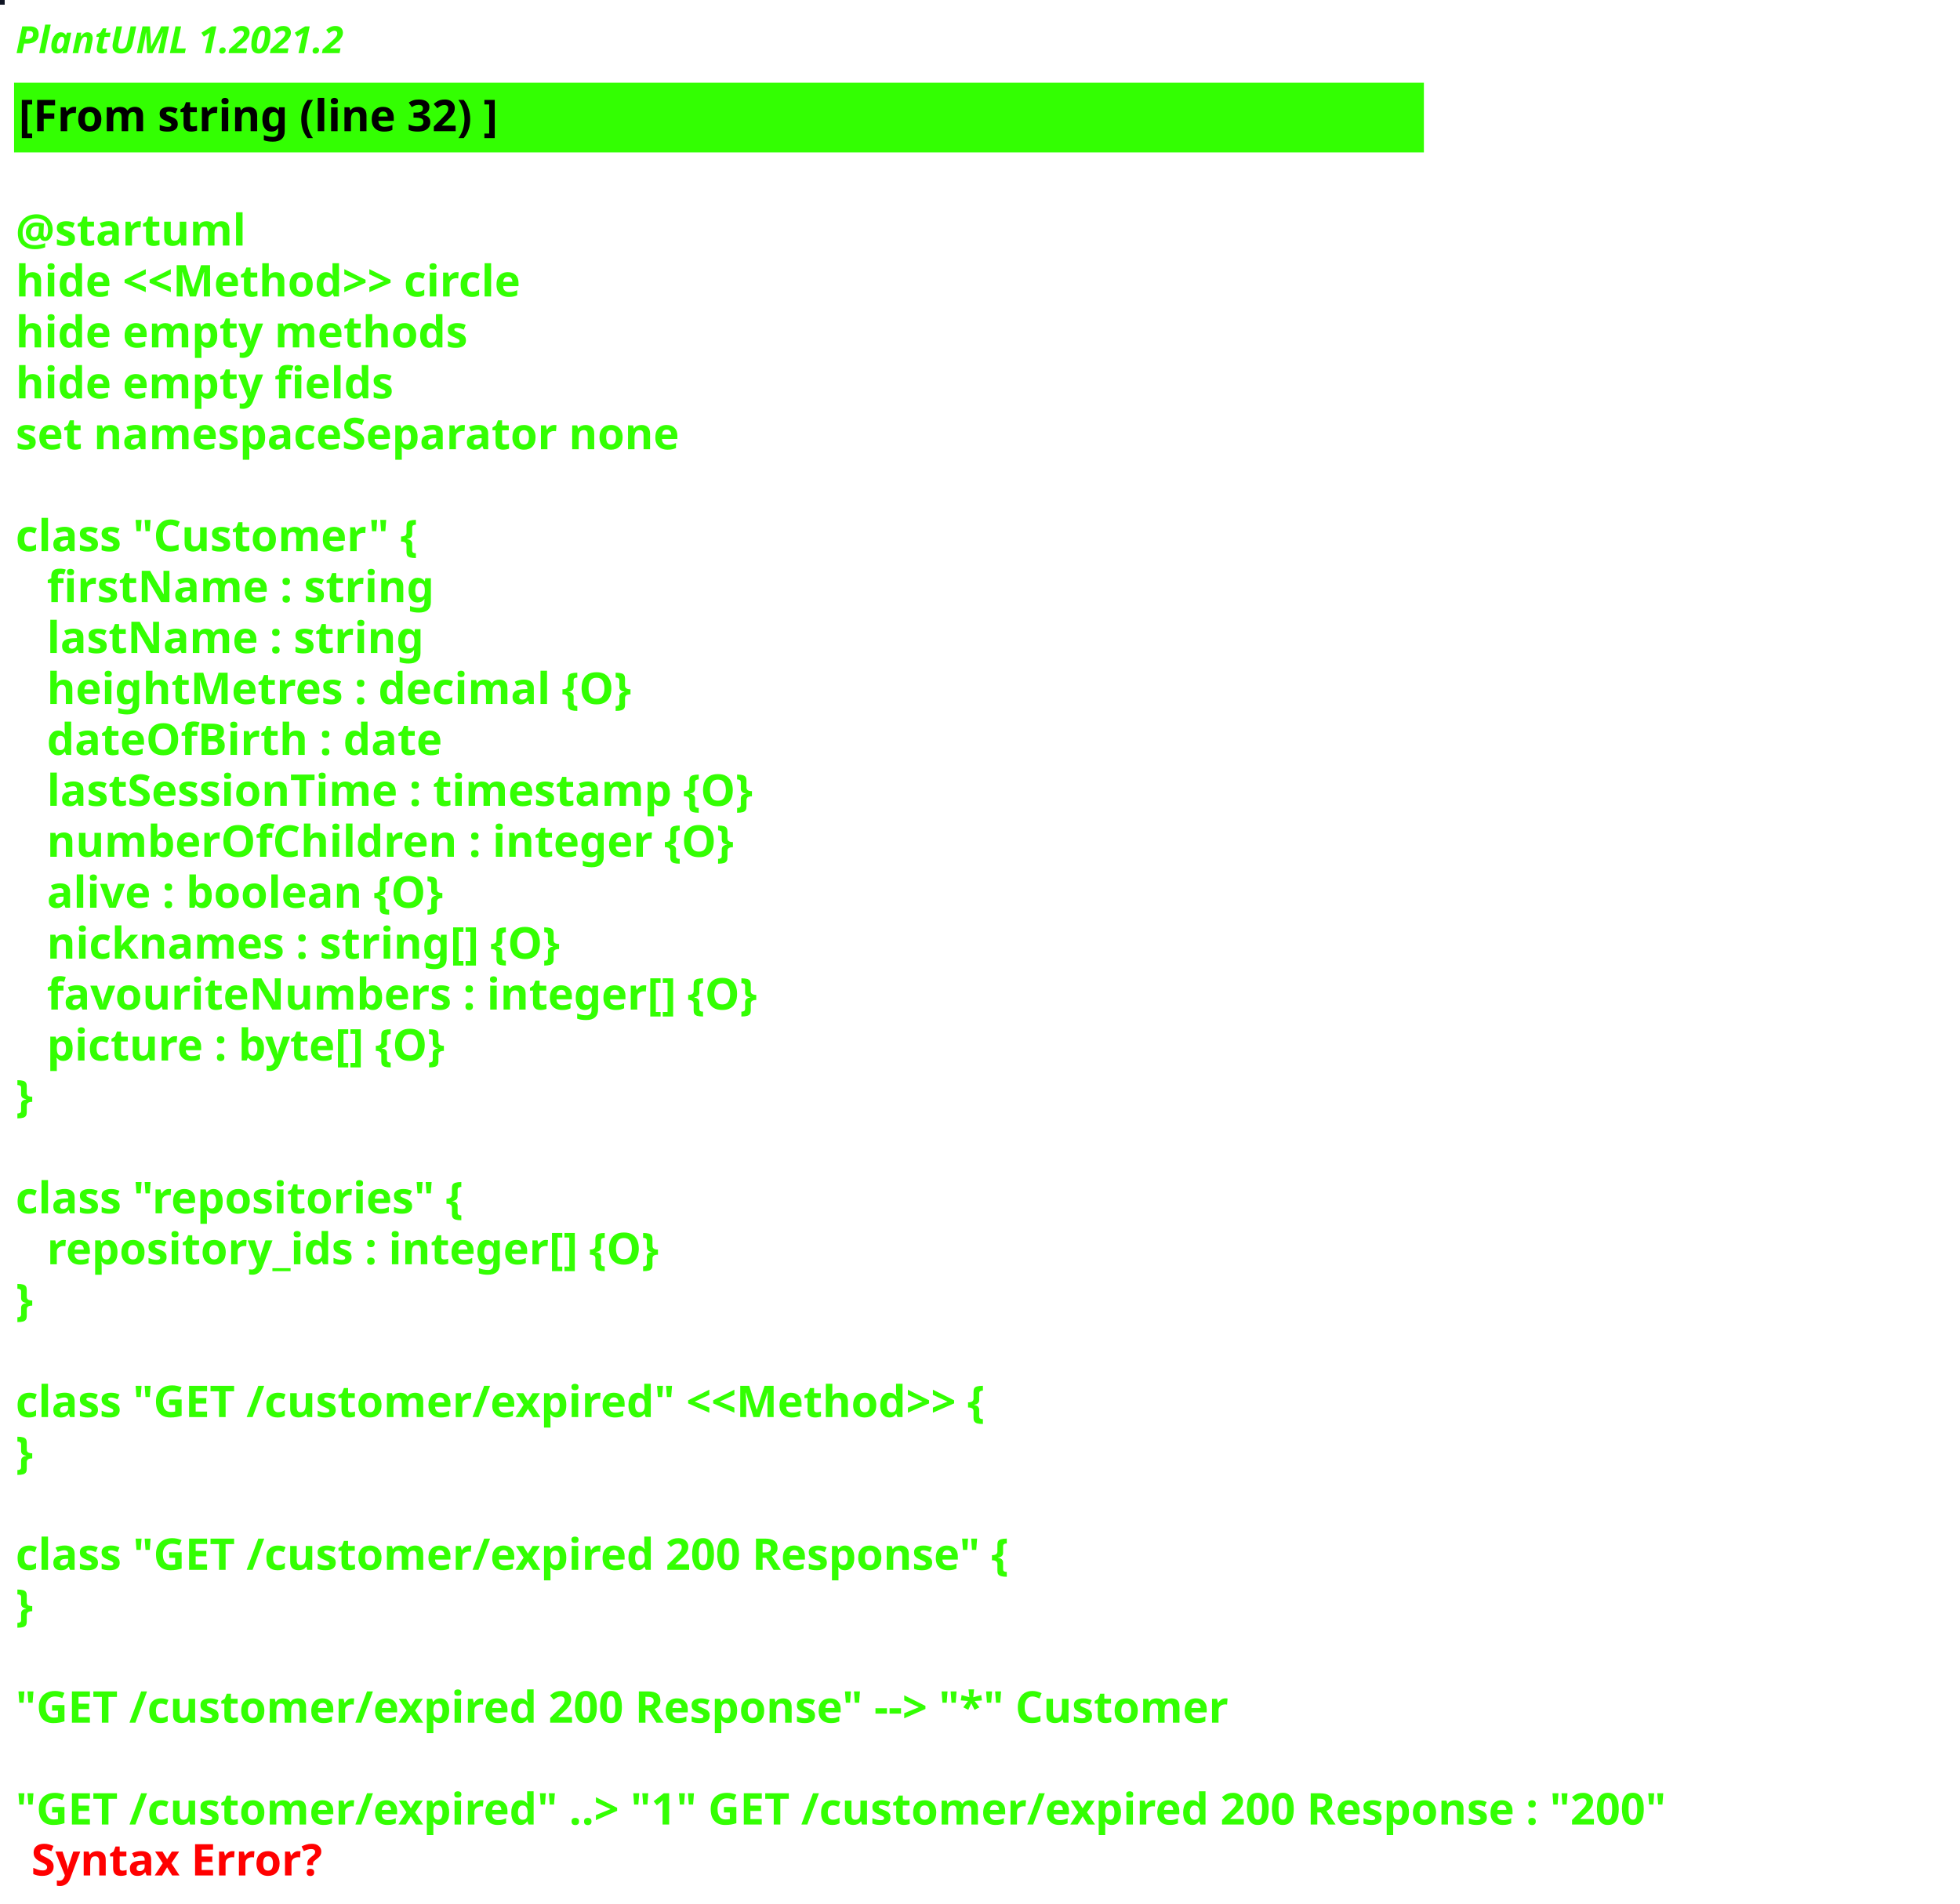
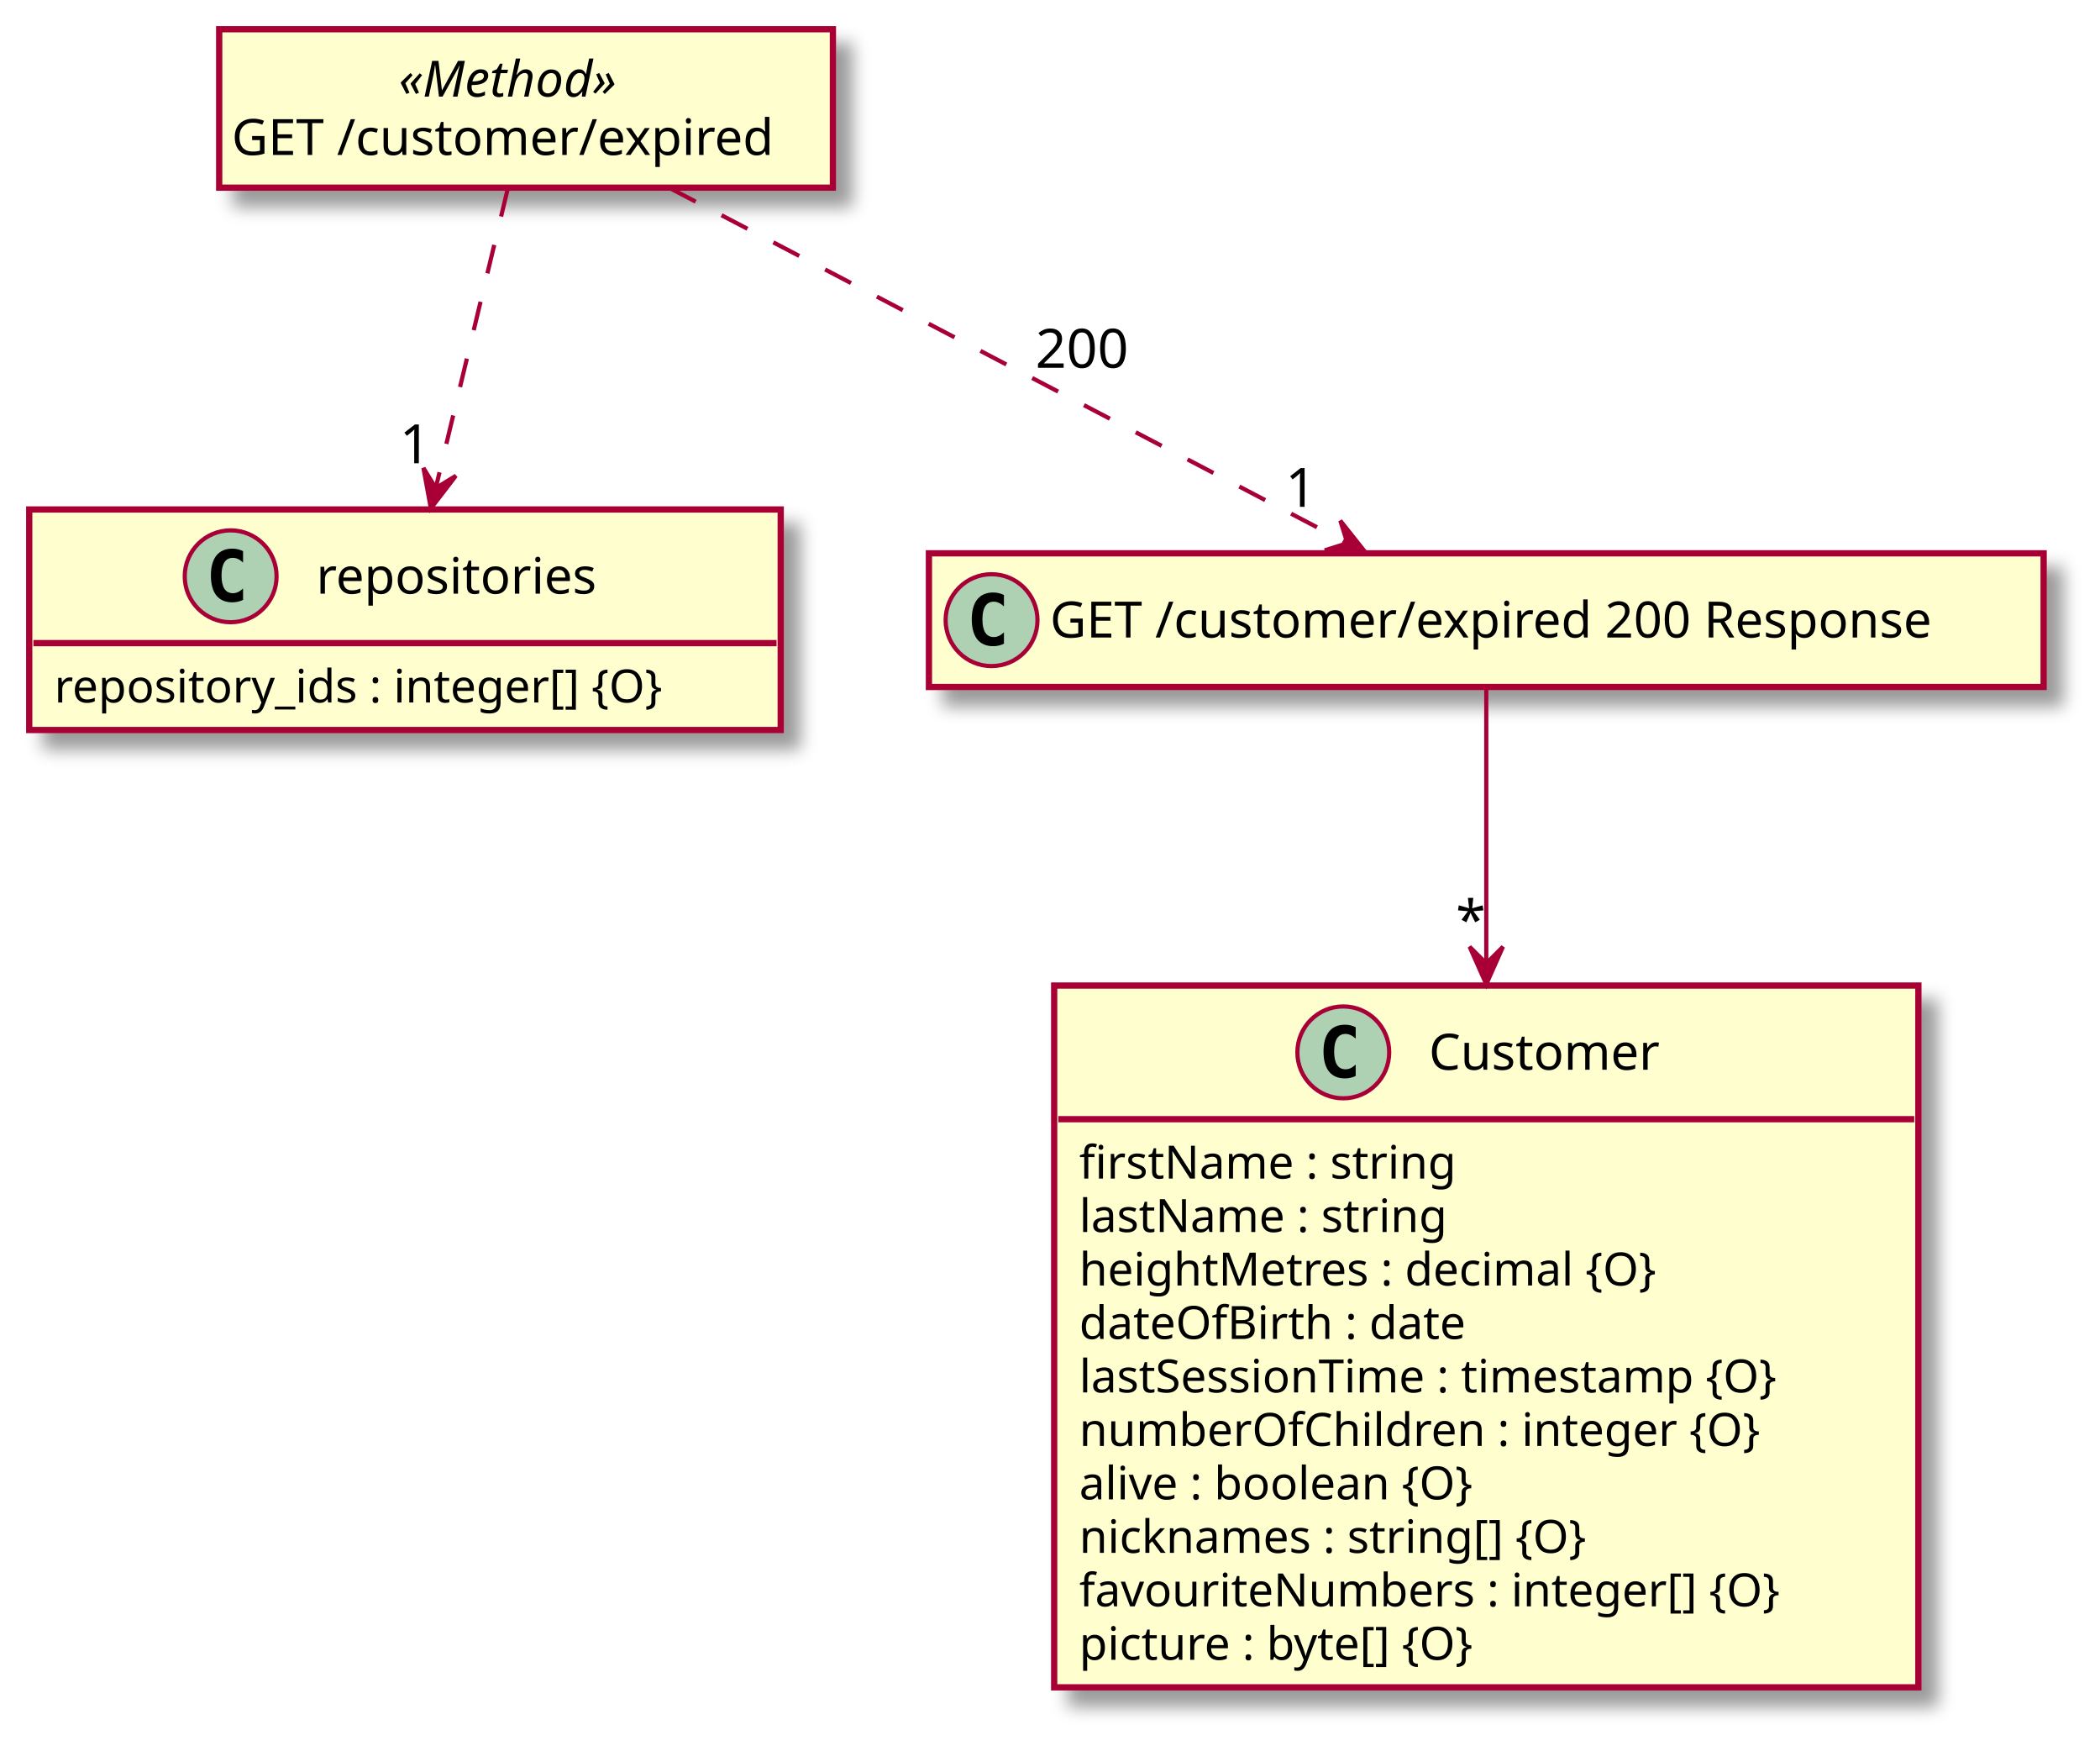
- <svg xmlns="http://www.w3.org/2000/svg" contentScriptType="application/ecmascript" contentStyleType="text/css" height="609px" preserveAspectRatio="none" style="width:627px;height:609px;background:#000000;" version="1.1" viewBox="0 0 627 609" width="627px" zoomAndPan="magnify">
-   <defs />
+ <svg xmlns="http://www.w3.org/2000/svg" contentScriptType="application/ecmascript" contentStyleType="text/css" height="418px" preserveAspectRatio="none" style="width:503px;height:418px;" version="1.1" viewBox="0 0 503 418" width="503px" zoomAndPan="magnify">
+   <defs>
+     <filter height="300%" id="fp20u1qewchp" width="300%" x="-1" y="-1">
+       <feGaussianBlur result="blurOut" stdDeviation="2.0" />
+       <feColorMatrix in="blurOut" result="blurOut2" type="matrix" values="0 0 0 0 0 0 0 0 0 0 0 0 0 0 0 0 0 0 .4 0" />
+       <feOffset dx="4.0" dy="4.0" in="blurOut2" result="blurOut3" />
+       <feBlend in="SourceGraphic" in2="blurOut3" mode="normal" />
+     </filter>
+   </defs>
  <g>
-     <rect fill="#0F1524" height="1" style="stroke:#0F1524;stroke-width:1.0;" width="1" x="0" y="0" />
-     <text fill="#33FF02" font-family="sans-serif" font-size="12" font-style="italic" font-weight="bold" lengthAdjust="spacing" textLength="127" x="5" y="17">PlantUML 1.2021.2</text>
-     <rect fill="#33FF02" height="21.297" style="stroke:#33FF02;stroke-width:1.0;" width="450" x="5" y="26.969" />
-     <text fill="#000000" font-family="sans-serif" font-size="14" font-weight="bold" lengthAdjust="spacing" textLength="178" x="6" y="41.969">[From string (line 32) ]</text>
-     <text fill="#33FF02" font-family="sans-serif" font-size="14" font-weight="bold" lengthAdjust="spacing" textLength="0" x="10" y="62.266" />
-     <text fill="#33FF02" font-family="sans-serif" font-size="14" font-weight="bold" lengthAdjust="spacing" textLength="79" x="5" y="78.562">@startuml</text>
-     <text fill="#33FF02" font-family="sans-serif" font-size="14" font-weight="bold" lengthAdjust="spacing" textLength="194" x="5" y="94.859">hide &lt;&lt;Method&gt;&gt; circle</text>
-     <text fill="#33FF02" font-family="sans-serif" font-size="14" font-weight="bold" lengthAdjust="spacing" textLength="162" x="5" y="111.156">hide empty methods</text>
-     <text fill="#33FF02" font-family="sans-serif" font-size="14" font-weight="bold" lengthAdjust="spacing" textLength="136" x="5" y="127.453">hide empty fields</text>
-     <text fill="#33FF02" font-family="sans-serif" font-size="14" font-weight="bold" lengthAdjust="spacing" textLength="243" x="5" y="143.75">set namespaceSeparator none</text>
-     <text fill="#33FF02" font-family="sans-serif" font-size="14" font-weight="bold" lengthAdjust="spacing" textLength="0" x="10" y="160.047" />
-     <text fill="#33FF02" font-family="sans-serif" font-size="14" font-weight="bold" lengthAdjust="spacing" textLength="151" x="5" y="176.344">class "Customer" {</text>
-     <text fill="#33FF02" font-family="sans-serif" font-size="14" font-weight="bold" lengthAdjust="spacing" textLength="138" x="15" y="192.641">firstName : string</text>
-     <text fill="#33FF02" font-family="sans-serif" font-size="14" font-weight="bold" lengthAdjust="spacing" textLength="134" x="15" y="208.938">lastName : string</text>
-     <text fill="#33FF02" font-family="sans-serif" font-size="14" font-weight="bold" lengthAdjust="spacing" textLength="218" x="15" y="225.234">heightMetres : decimal {O}</text>
-     <text fill="#33FF02" font-family="sans-serif" font-size="14" font-weight="bold" lengthAdjust="spacing" textLength="141" x="15" y="241.531">dateOfBirth : date</text>
-     <text fill="#33FF02" font-family="sans-serif" font-size="14" font-weight="bold" lengthAdjust="spacing" textLength="263" x="15" y="257.828">lastSessionTime : timestamp {O}</text>
-     <text fill="#33FF02" font-family="sans-serif" font-size="14" font-weight="bold" lengthAdjust="spacing" textLength="255" x="15" y="274.125">numberOfChildren : integer {O}</text>
-     <text fill="#33FF02" font-family="sans-serif" font-size="14" font-weight="bold" lengthAdjust="spacing" textLength="152" x="15" y="290.422">alive : boolean {O}</text>
-     <text fill="#33FF02" font-family="sans-serif" font-size="14" font-weight="bold" lengthAdjust="spacing" textLength="195" x="15" y="306.719">nicknames : string[] {O}</text>
-     <text fill="#33FF02" font-family="sans-serif" font-size="14" font-weight="bold" lengthAdjust="spacing" textLength="264" x="15" y="323.016">favouriteNumbers : integer[] {O}</text>
-     <text fill="#33FF02" font-family="sans-serif" font-size="14" font-weight="bold" lengthAdjust="spacing" textLength="156" x="15" y="339.312">picture : byte[] {O}</text>
-     <text fill="#33FF02" font-family="sans-serif" font-size="14" font-weight="bold" lengthAdjust="spacing" textLength="10" x="5" y="355.609">}</text>
-     <text fill="#33FF02" font-family="sans-serif" font-size="14" font-weight="bold" lengthAdjust="spacing" textLength="0" x="10" y="371.906" />
-     <text fill="#33FF02" font-family="sans-serif" font-size="14" font-weight="bold" lengthAdjust="spacing" textLength="170" x="5" y="388.203">class "repositories" {</text>
-     <text fill="#33FF02" font-family="sans-serif" font-size="14" font-weight="bold" lengthAdjust="spacing" textLength="234" x="15" y="404.5">repository_ids : integer[] {O}</text>
-     <text fill="#33FF02" font-family="sans-serif" font-size="14" font-weight="bold" lengthAdjust="spacing" textLength="10" x="5" y="420.797">}</text>
-     <text fill="#33FF02" font-family="sans-serif" font-size="14" font-weight="bold" lengthAdjust="spacing" textLength="0" x="10" y="437.094" />
-     <text fill="#33FF02" font-family="sans-serif" font-size="14" font-weight="bold" lengthAdjust="spacing" textLength="367" x="5" y="453.391">class "GET /customer/expired" &lt;&lt;Method&gt;&gt; {</text>
-     <text fill="#33FF02" font-family="sans-serif" font-size="14" font-weight="bold" lengthAdjust="spacing" textLength="10" x="5" y="469.688">}</text>
-     <text fill="#33FF02" font-family="sans-serif" font-size="14" font-weight="bold" lengthAdjust="spacing" textLength="0" x="10" y="485.984" />
-     <text fill="#33FF02" font-family="sans-serif" font-size="14" font-weight="bold" lengthAdjust="spacing" textLength="373" x="5" y="502.281">class "GET /customer/expired 200 Response" {</text>
-     <text fill="#33FF02" font-family="sans-serif" font-size="14" font-weight="bold" lengthAdjust="spacing" textLength="10" x="5" y="518.578">}</text>
-     <text fill="#33FF02" font-family="sans-serif" font-size="14" font-weight="bold" lengthAdjust="spacing" textLength="0" x="10" y="534.875" />
-     <text fill="#33FF02" font-family="sans-serif" font-size="14" font-weight="bold" lengthAdjust="spacing" textLength="450" x="5" y="551.172">"GET /customer/expired 200 Response" --&gt; "*" Customer</text>
-     <text fill="#33FF02" font-family="sans-serif" font-size="14" font-weight="bold" lengthAdjust="spacing" textLength="0" x="10" y="567.469" />
-     <text fill="#33FF02" font-family="sans-serif" font-size="14" font-weight="bold" lengthAdjust="spacing" text-decoration="wavy underline" textLength="615" x="5" y="583.766">"GET /customer/expired" ..&gt; "1" GET /customer/expired 200 Response : "200"</text>
-     <text fill="#FF0000" font-family="sans-serif" font-size="14" font-weight="bold" lengthAdjust="spacing" textLength="106" x="10" y="600.062">Syntax Error?</text>
+     <rect codeLine="6" fill="#FEFECE" filter="url(#fp20u1qewchp)" height="168.047" id="Customer" style="stroke:#A80036;stroke-width:1.5;" width="207" x="252.5" y="236" />
+     <ellipse cx="321.75" cy="252" fill="#ADD1B2" rx="11" ry="11" style="stroke:#A80036;stroke-width:1.0;" />
+     <path d="M324.719,257.641 Q324.141,257.938 323.5,258.078 Q322.859,258.234 322.156,258.234 Q319.656,258.234 318.328,256.594 Q317.016,254.938 317.016,251.812 Q317.016,248.688 318.328,247.031 Q319.656,245.375 322.156,245.375 Q322.859,245.375 323.5,245.531 Q324.156,245.688 324.719,245.984 L324.719,248.703 Q324.094,248.125 323.5,247.859 Q322.906,247.578 322.281,247.578 Q320.938,247.578 320.25,248.656 Q319.562,249.719 319.562,251.812 Q319.562,253.906 320.25,254.984 Q320.938,256.047 322.281,256.047 Q322.906,256.047 323.5,255.781 Q324.094,255.5 324.719,254.922 L324.719,257.641 Z " fill="#000000" />
+     <text fill="#000000" font-family="sans-serif" font-size="12" lengthAdjust="spacing" textLength="60" x="342.25" y="256.154">Customer</text>
+     <line style="stroke:#A80036;stroke-width:1.5;" x1="253.5" x2="458.5" y1="268" y2="268" />
+     <text fill="#000000" font-family="sans-serif" font-size="11" lengthAdjust="spacing" textLength="101" x="258.5" y="282.21">firstName : string</text>
+     <text fill="#000000" font-family="sans-serif" font-size="11" lengthAdjust="spacing" textLength="99" x="258.5" y="295.015">lastName : string</text>
+     <text fill="#000000" font-family="sans-serif" font-size="11" lengthAdjust="spacing" textLength="157" x="258.5" y="307.82">heightMetres : decimal {O}</text>
+     <text fill="#000000" font-family="sans-serif" font-size="11" lengthAdjust="spacing" textLength="102" x="258.5" y="320.625">dateOfBirth : date</text>
+     <text fill="#000000" font-family="sans-serif" font-size="11" lengthAdjust="spacing" textLength="195" x="258.5" y="333.429">lastSessionTime : timestamp {O}</text>
+     <text fill="#000000" font-family="sans-serif" font-size="11" lengthAdjust="spacing" textLength="183" x="258.5" y="346.234">numberOfChildren : integer {O}</text>
+     <text fill="#000000" font-family="sans-serif" font-size="11" lengthAdjust="spacing" textLength="110" x="258.5" y="359.039">alive : boolean {O}</text>
+     <text fill="#000000" font-family="sans-serif" font-size="11" lengthAdjust="spacing" textLength="141" x="258.5" y="371.843">nicknames : string[] {O}</text>
+     <text fill="#000000" font-family="sans-serif" font-size="11" lengthAdjust="spacing" textLength="189" x="258.5" y="384.648">favouriteNumbers : integer[] {O}</text>
+     <text fill="#000000" font-family="sans-serif" font-size="11" lengthAdjust="spacing" textLength="110" x="258.5" y="397.453">picture : byte[] {O}</text>
+     <rect codeLine="19" fill="#FEFECE" filter="url(#fp20u1qewchp)" height="52.805" id="repositories" style="stroke:#A80036;stroke-width:1.5;" width="180" x="7" y="122" />
+     <ellipse cx="55.25" cy="138" fill="#ADD1B2" rx="11" ry="11" style="stroke:#A80036;stroke-width:1.0;" />
+     <path d="M58.219,143.641 Q57.641,143.938 57,144.078 Q56.359,144.234 55.656,144.234 Q53.156,144.234 51.828,142.594 Q50.516,140.938 50.516,137.812 Q50.516,134.688 51.828,133.031 Q53.156,131.375 55.656,131.375 Q56.359,131.375 57,131.531 Q57.656,131.688 58.219,131.984 L58.219,134.703 Q57.594,134.125 57,133.859 Q56.406,133.578 55.781,133.578 Q54.438,133.578 53.75,134.656 Q53.062,135.719 53.062,137.812 Q53.062,139.906 53.75,140.984 Q54.438,142.047 55.781,142.047 Q56.406,142.047 57,141.781 Q57.594,141.5 58.219,140.922 L58.219,143.641 Z " fill="#000000" />
+     <text fill="#000000" font-family="sans-serif" font-size="12" lengthAdjust="spacing" textLength="75" x="75.75" y="142.154">repositories</text>
+     <line style="stroke:#A80036;stroke-width:1.5;" x1="8" x2="186" y1="154" y2="154" />
+     <text fill="#000000" font-family="sans-serif" font-size="11" lengthAdjust="spacing" textLength="168" x="13" y="168.21">repository_ids : integer[] {O}</text>
+     <rect codeLine="23" fill="#FEFECE" filter="url(#fp20u1qewchp)" height="37.938" id="GET /customer/expired" style="stroke:#A80036;stroke-width:1.5;" width="147" x="52.5" y="7" />
+     <text fill="#000000" font-family="sans-serif" font-size="12" font-style="italic" lengthAdjust="spacing" textLength="61" x="95.5" y="23.139">«Method»</text>
+     <text fill="#000000" font-family="sans-serif" font-size="12" lengthAdjust="spacing" textLength="141" x="55.5" y="37.107">GET /customer/expired</text>
+     <rect codeLine="26" fill="#FEFECE" filter="url(#fp20u1qewchp)" height="32" id="GET /customer/expired 200 Response" style="stroke:#A80036;stroke-width:1.5;" width="267" x="222.5" y="132.5" />
+     <ellipse cx="237.5" cy="148.5" fill="#ADD1B2" rx="11" ry="11" style="stroke:#A80036;stroke-width:1.0;" />
+     <path d="M240.469,154.141 Q239.891,154.438 239.25,154.578 Q238.609,154.734 237.906,154.734 Q235.406,154.734 234.078,153.094 Q232.766,151.438 232.766,148.312 Q232.766,145.188 234.078,143.531 Q235.406,141.875 237.906,141.875 Q238.609,141.875 239.25,142.031 Q239.906,142.188 240.469,142.484 L240.469,145.203 Q239.844,144.625 239.25,144.359 Q238.656,144.078 238.031,144.078 Q236.688,144.078 236,145.156 Q235.312,146.219 235.312,148.312 Q235.312,150.406 236,151.484 Q236.688,152.547 238.031,152.547 Q238.656,152.547 239.25,152.281 Q239.844,152 240.469,151.422 L240.469,154.141 Z " fill="#000000" />
+     <text fill="#000000" font-family="sans-serif" font-size="12" lengthAdjust="spacing" textLength="235" x="251.5" y="152.654">GET /customer/expired 200 Response</text>
+     <path codeLine="29" d="M356,164.54 C356,179.89 356,205.01 356,230.58 " fill="none" id="GET /customer/expired 200 Response-to-Customer" style="stroke:#A80036;stroke-width:1.0;" />
+     <polygon fill="#A80036" points="356,235.7,360,226.7,356,230.7,352,226.7,356,235.7" style="stroke:#A80036;stroke-width:1.0;" />
+     <text fill="#000000" font-family="sans-serif" font-size="13" lengthAdjust="spacing" textLength="7" x="348.699" y="224.881">*</text>
+     <path codeLine="31" d="M160.43,45.04 C204.2,67.97 279.27,107.3 322.56,129.98 " fill="none" id="GET /customer/expired-to-GET /customer/expired 200 Response" style="stroke:#A80036;stroke-width:1.0;stroke-dasharray:7.0,7.0;" />
+     <polygon fill="#A80036" points="327.16,132.39,321.036,124.677,322.729,130.074,317.331,131.767,327.16,132.39" style="stroke:#A80036;stroke-width:1.0;" />
+     <text fill="#000000" font-family="sans-serif" font-size="13" lengthAdjust="spacing" textLength="24" x="248" y="88.067">200</text>
+     <text fill="#000000" font-family="sans-serif" font-size="13" lengthAdjust="spacing" textLength="8" x="307.871" y="121.364">1</text>
+     <path codeLine="33" d="M121.66,45.04 C117.1,63.96 109.86,94.05 104.4,116.73 " fill="none" id="GET /customer/expired-to-repositories" style="stroke:#A80036;stroke-width:1.0;stroke-dasharray:7.0,7.0;" />
+     <polygon fill="#A80036" points="103.2,121.74,109.199,113.929,104.372,116.879,101.422,112.053,103.2,121.74" style="stroke:#A80036;stroke-width:1.0;" />
+     <text fill="#000000" font-family="sans-serif" font-size="13" lengthAdjust="spacing" textLength="8" x="95.709" y="110.922">1</text>
  </g>
</svg>
